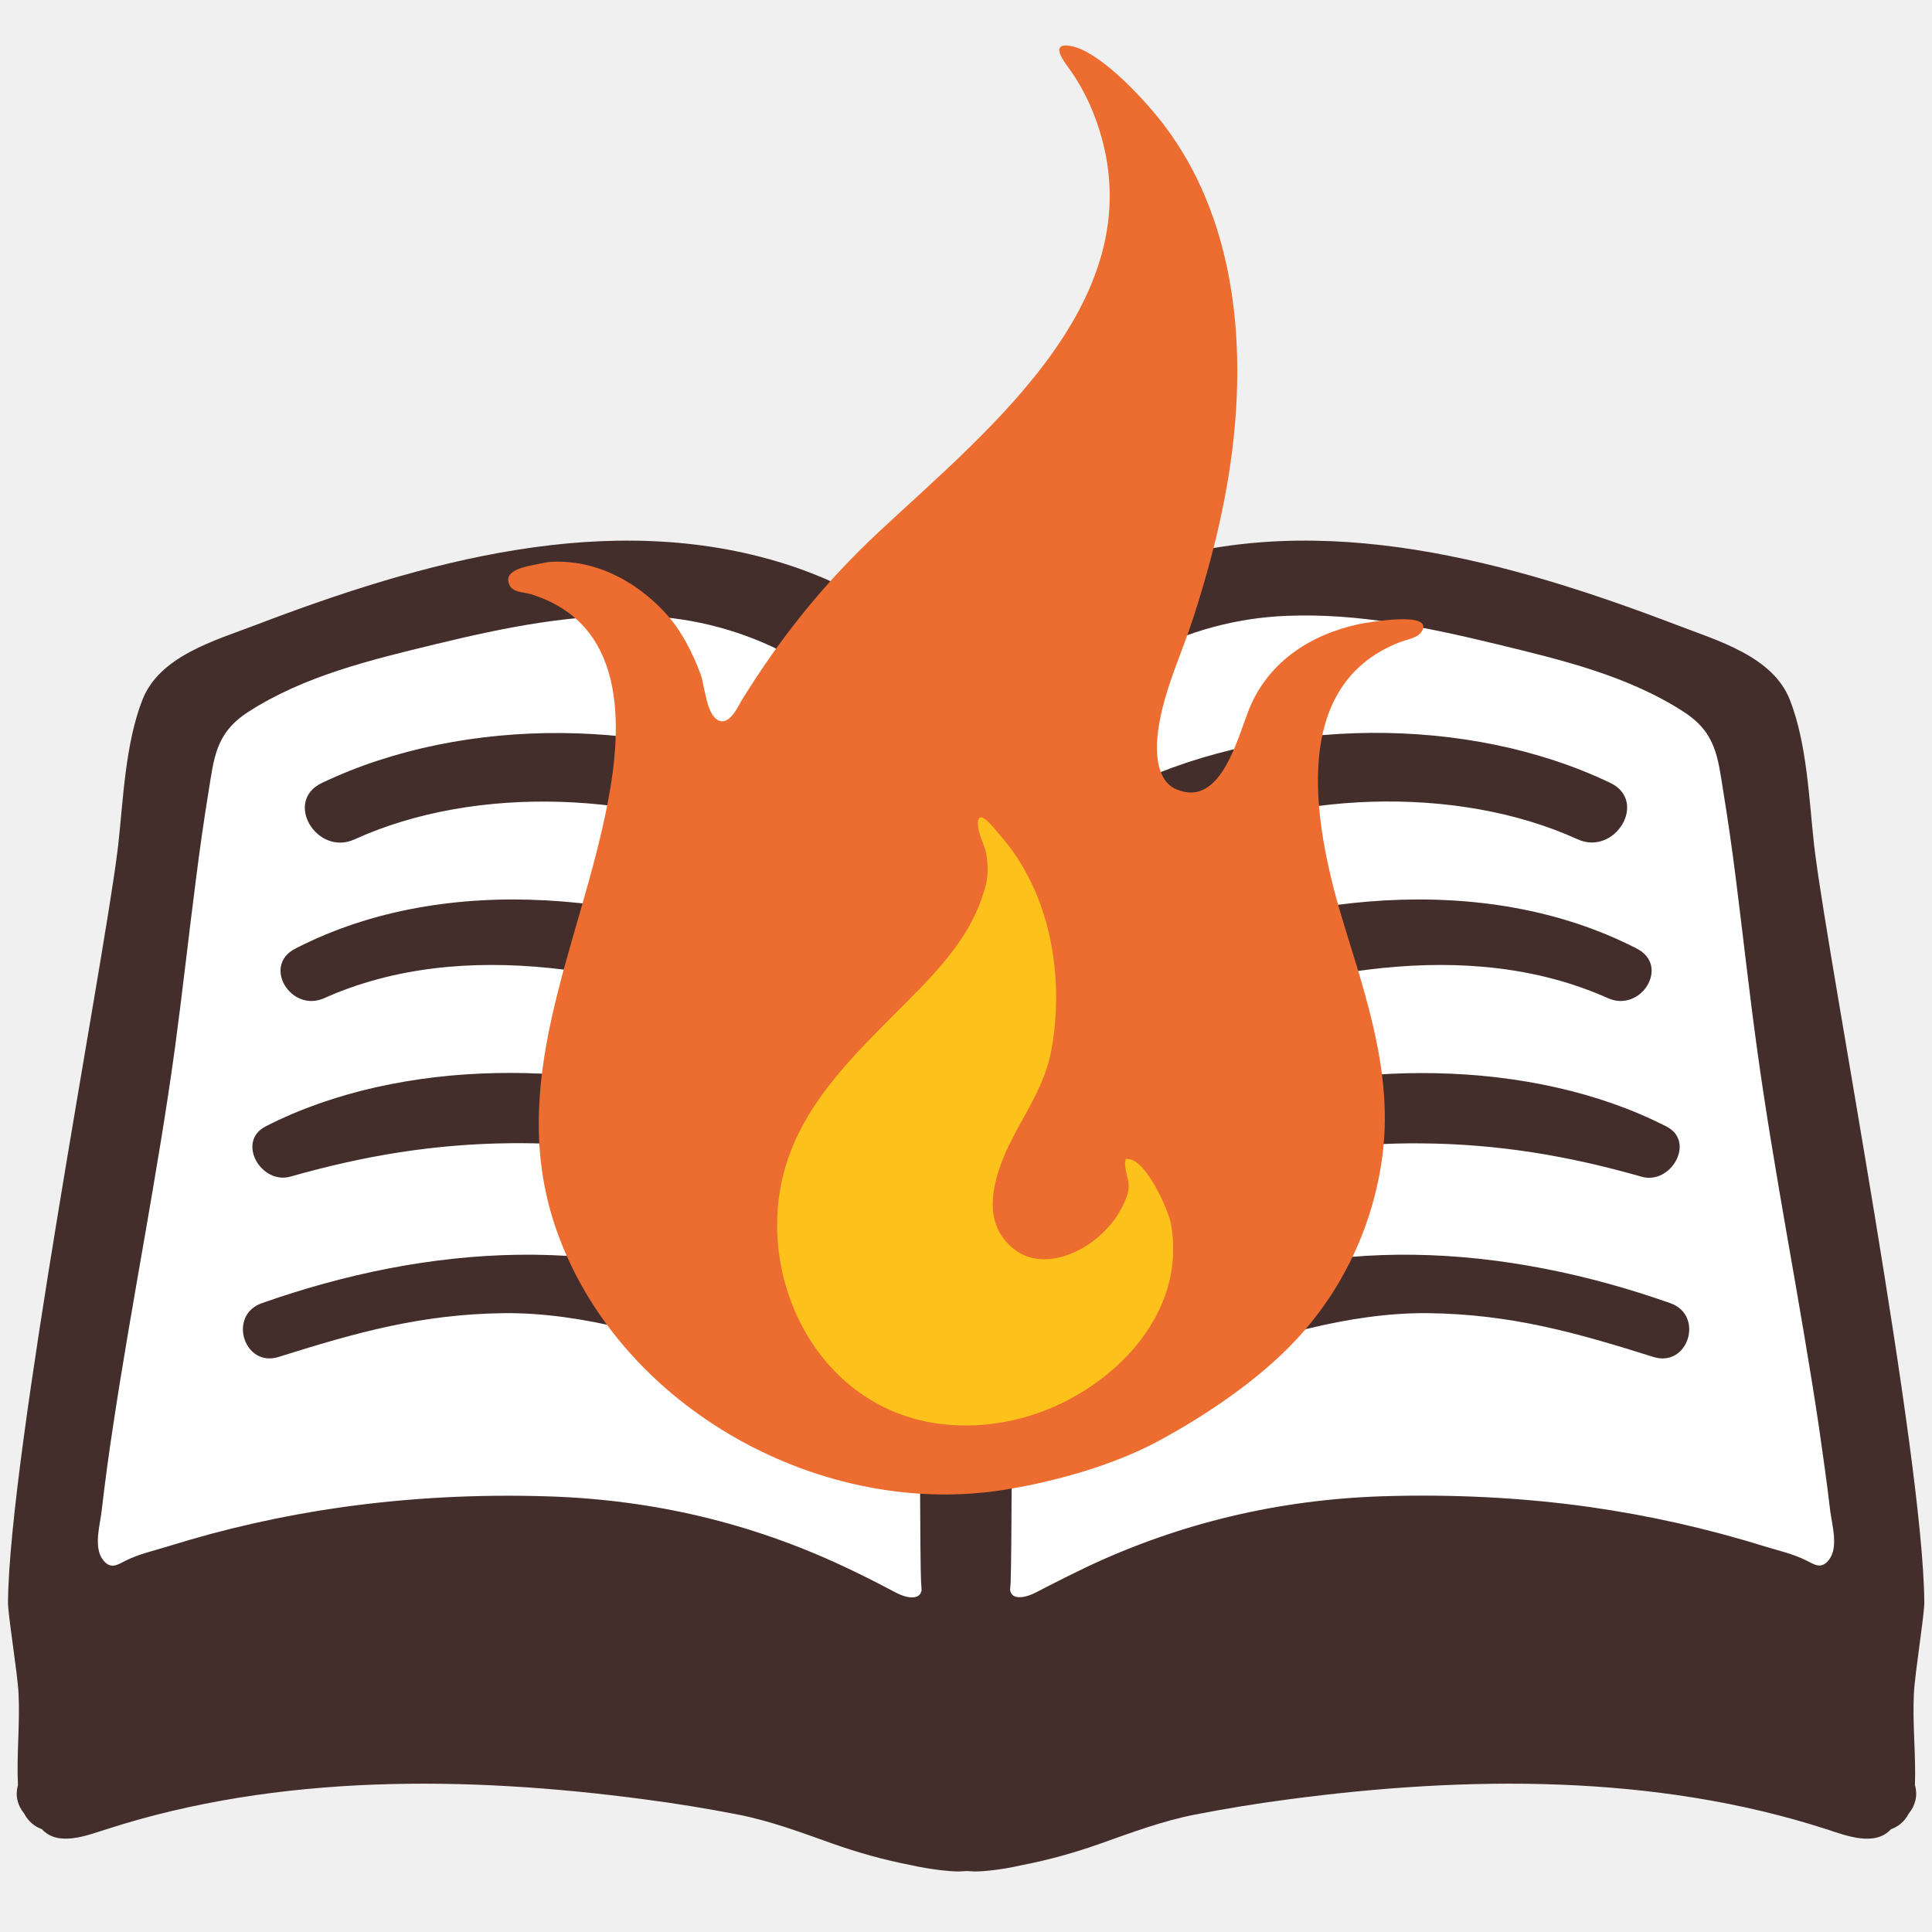
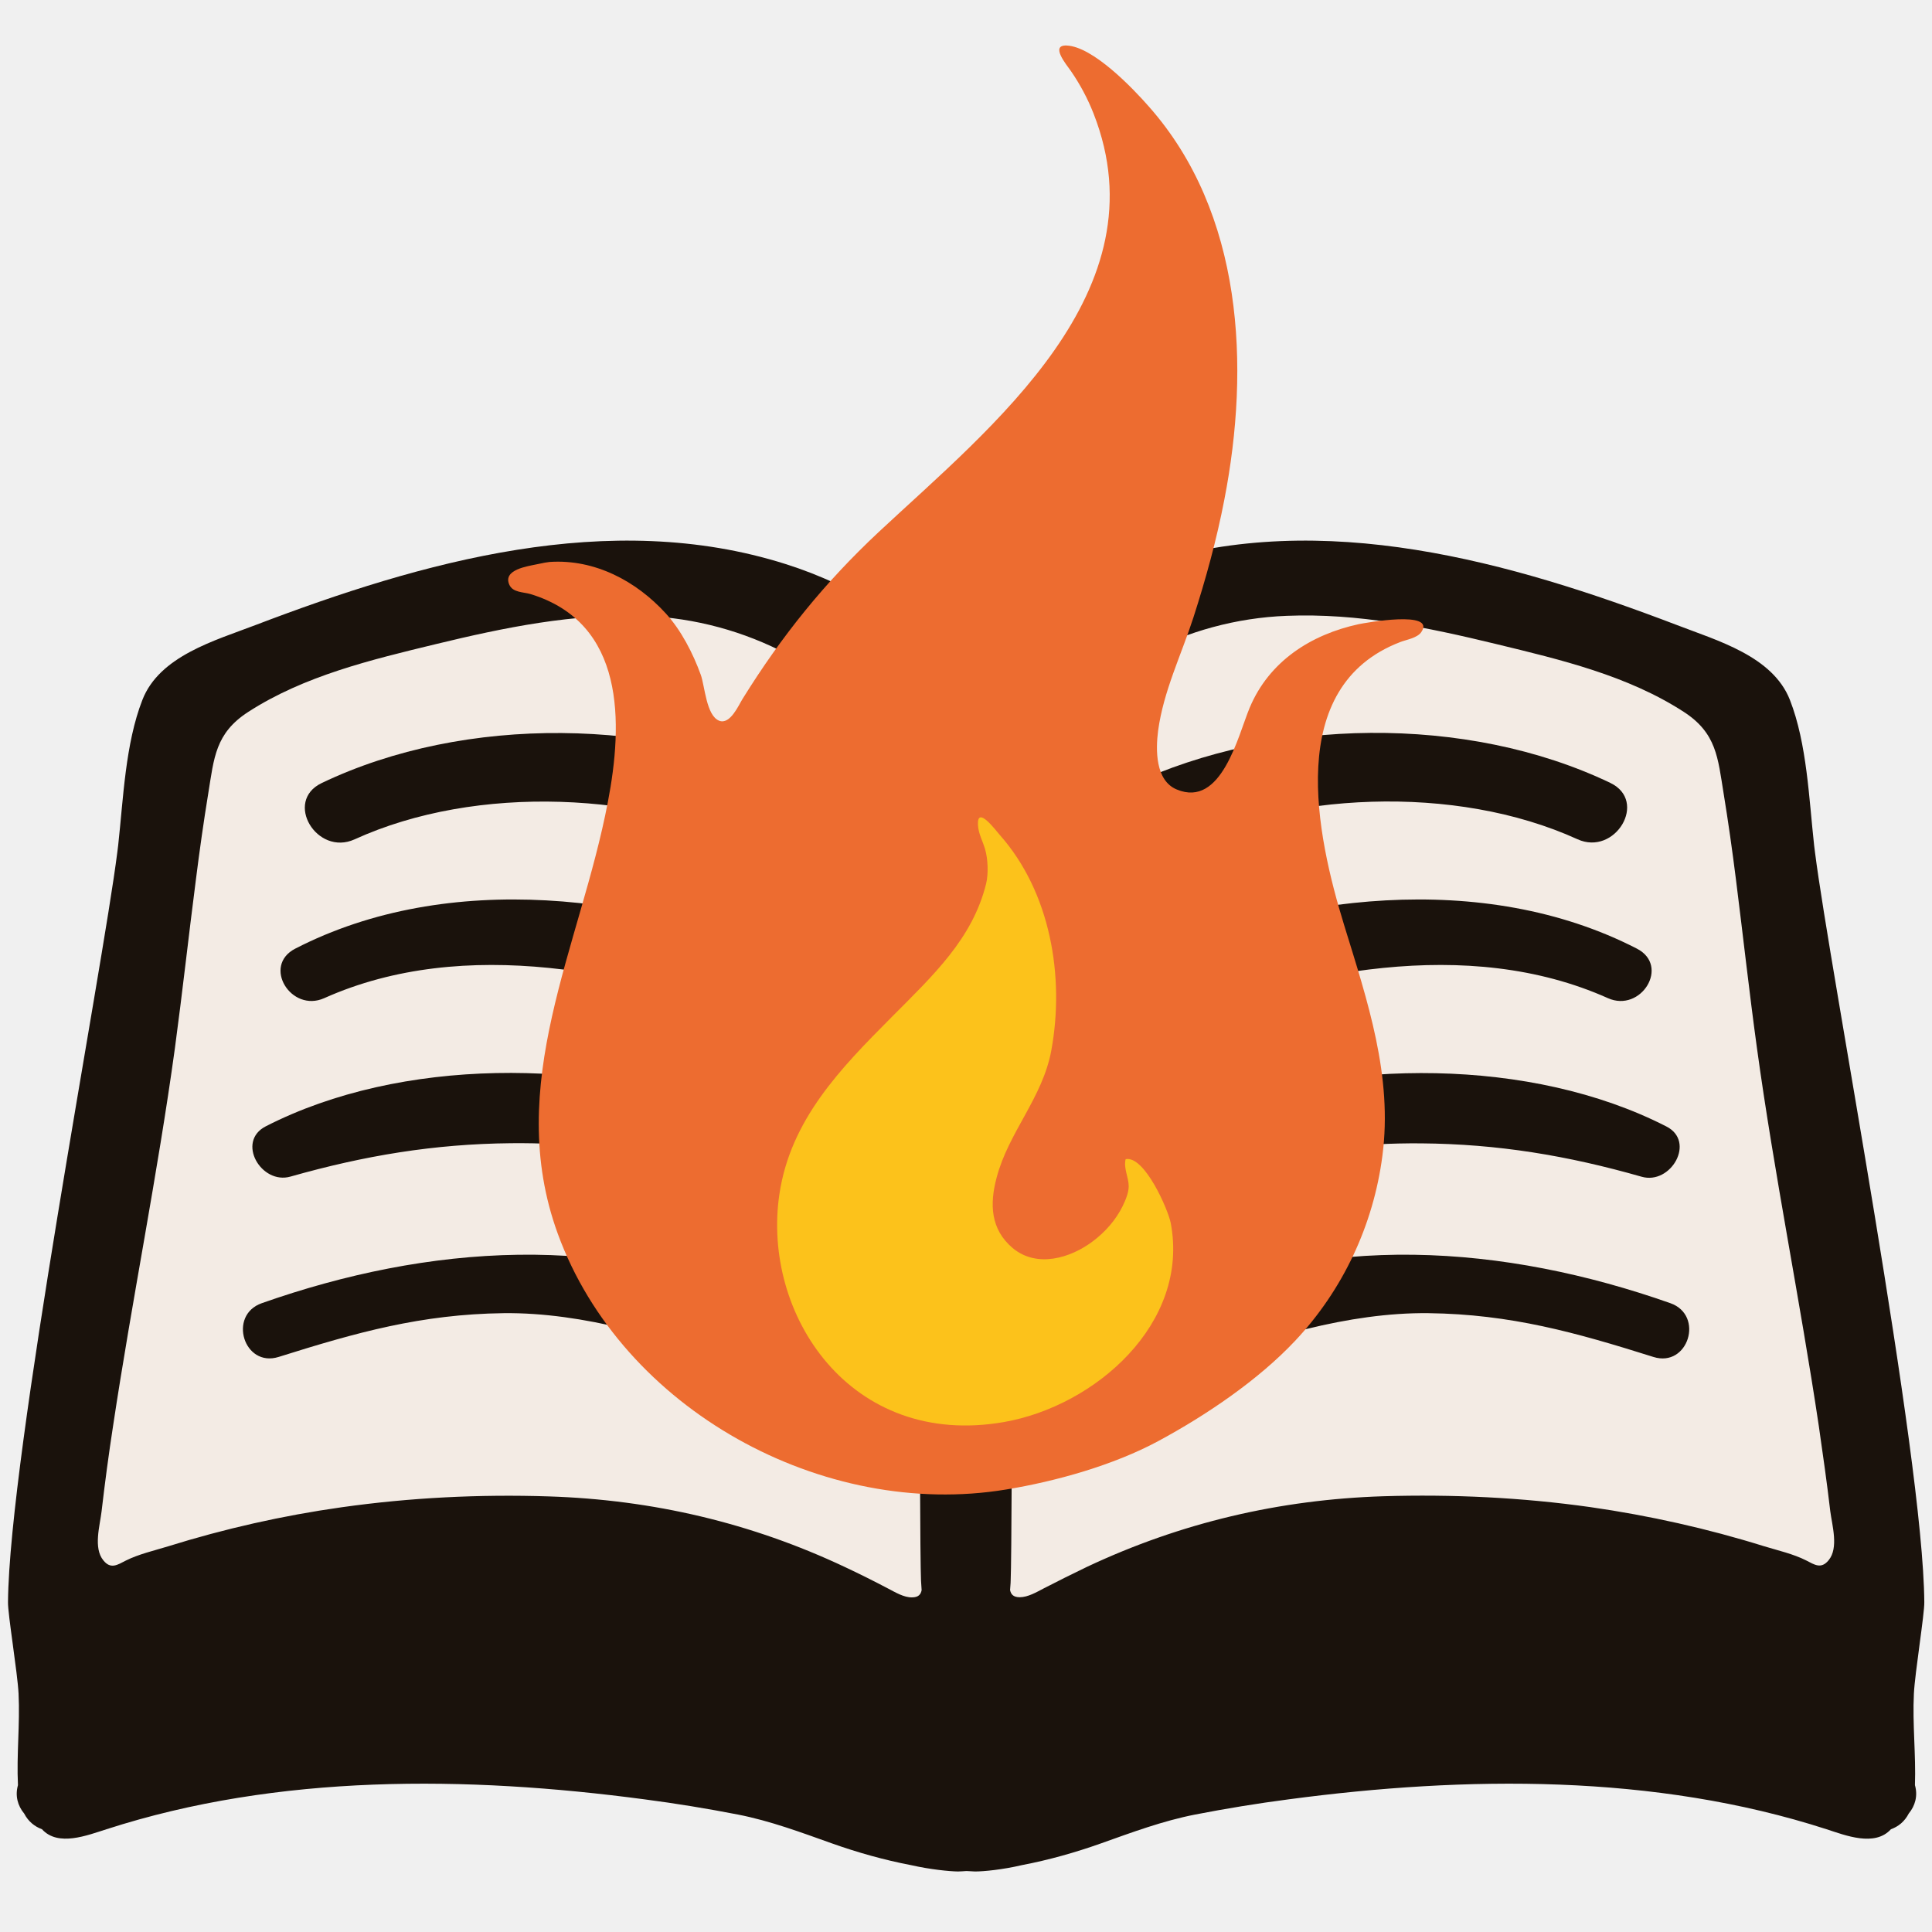
<svg xmlns="http://www.w3.org/2000/svg" width="128" height="128" style="enable-background:new 0 0 128 128;" version="1.1" id="svg3792">
  <defs id="defs3796" />
  <g id="g3790" transform="translate(0,5.390585)">
-     <path d="m 36.36,93.75 c -4.59,-0.15 -9.19,0.08 -13.73,0.72 -3.9,0.55 -7.75,1.42 -11.5,2.59 C 10.22,97.34 9.2,97.57 8.34,98 7.79,98.28 7.34,98.6 6.85,97.99 6.17,97.17 6.62,95.68 6.73,94.74 6.95,92.85 7.2,90.97 7.49,89.09 c 1.26,-8.37 2.95,-16.66 4.1,-25.05 0.5,-3.71 0.91,-7.45 1.39,-11.16 0.24,-1.91 0.51,-3.82 0.82,-5.72 0.38,-2.33 0.46,-3.97 2.64,-5.38 3.71,-2.4 8.16,-3.46 12.41,-4.49 4.58,-1.11 9.15,-2.05 13.89,-1.87 3.32,0.13 6.55,1.01 9.48,2.56 1.42,0.75 2.78,1.63 4.07,2.6 1.28,0.95 2.84,1.97 3.86,3.19 0.91,1.08 1.2,2.06 1.29,3.18 -0.63,14.33 -0.53,49.86 -0.42,52.38 0.01,0.21 0.03,0.42 0.04,0.63 -0.05,0.27 -0.2,0.48 -0.64,0.48 -0.53,0.01 -1.11,-0.34 -1.57,-0.58 C 57.9,99.36 56.94,98.88 55.98,98.43 49.77,95.5 43.23,93.97 36.36,93.75 Z" style="fill:#ffffff" id="path3766" />
-     <path d="m 121.15,97.98 c -0.5,0.61 -0.94,0.29 -1.49,0.01 -0.85,-0.43 -1.87,-0.66 -2.79,-0.94 -3.75,-1.17 -7.6,-2.03 -11.5,-2.59 -4.54,-0.64 -9.15,-0.86 -13.74,-0.72 -6.86,0.22 -13.4,1.75 -19.62,4.68 -0.96,0.46 -1.92,0.94 -2.87,1.43 -0.46,0.24 -1.04,0.58 -1.58,0.58 -0.44,0 -0.59,-0.21 -0.64,-0.48 0.01,-0.21 0.04,-0.42 0.04,-0.63 0.11,-2.52 0.22,-38.05 -0.42,-52.38 0.09,-1.12 0.38,-2.1 1.28,-3.18 1.04,-1.22 2.59,-2.25 3.87,-3.19 1.29,-0.96 2.64,-1.85 4.07,-2.6 2.94,-1.55 6.16,-2.43 9.48,-2.56 4.74,-0.19 9.31,0.76 13.89,1.87 4.25,1.03 8.7,2.08 12.42,4.49 2.18,1.41 2.26,3.05 2.64,5.38 0.31,1.9 0.58,3.81 0.82,5.72 0.47,3.72 0.88,7.45 1.39,11.16 1.15,8.38 2.85,16.68 4.1,25.05 0.27,1.88 0.54,3.76 0.76,5.65 0.12,0.94 0.57,2.43 -0.11,3.25 z" style="fill:#ffffff" id="path3768" />
+     <path d="m 36.36,93.75 c -4.59,-0.15 -9.19,0.08 -13.73,0.72 -3.9,0.55 -7.75,1.42 -11.5,2.59 C 10.22,97.34 9.2,97.57 8.34,98 7.79,98.28 7.34,98.6 6.85,97.99 6.17,97.17 6.62,95.68 6.73,94.74 6.95,92.85 7.2,90.97 7.49,89.09 c 1.26,-8.37 2.95,-16.66 4.1,-25.05 0.5,-3.71 0.91,-7.45 1.39,-11.16 0.24,-1.91 0.51,-3.82 0.82,-5.72 0.38,-2.33 0.46,-3.97 2.64,-5.38 3.71,-2.4 8.16,-3.46 12.41,-4.49 4.58,-1.11 9.15,-2.05 13.89,-1.87 3.32,0.13 6.55,1.01 9.48,2.56 1.42,0.75 2.78,1.63 4.07,2.6 1.28,0.95 2.84,1.97 3.86,3.19 0.91,1.08 1.2,2.06 1.29,3.18 -0.63,14.33 -0.53,49.86 -0.42,52.38 0.01,0.21 0.03,0.42 0.04,0.63 -0.05,0.27 -0.2,0.48 -0.64,0.48 -0.53,0.01 -1.11,-0.34 -1.57,-0.58 C 57.9,99.36 56.94,98.88 55.98,98.43 49.77,95.5 43.23,93.97 36.36,93.75 Z" style="fill:#f3ebe4" id="path3766" />
+     <path d="m 121.15,97.98 c -0.5,0.61 -0.94,0.29 -1.49,0.01 -0.85,-0.43 -1.87,-0.66 -2.79,-0.94 -3.75,-1.17 -7.6,-2.03 -11.5,-2.59 -4.54,-0.64 -9.15,-0.86 -13.74,-0.72 -6.86,0.22 -13.4,1.75 -19.62,4.68 -0.96,0.46 -1.92,0.94 -2.87,1.43 -0.46,0.24 -1.04,0.58 -1.58,0.58 -0.44,0 -0.59,-0.21 -0.64,-0.48 0.01,-0.21 0.04,-0.42 0.04,-0.63 0.11,-2.52 0.22,-38.05 -0.42,-52.38 0.09,-1.12 0.38,-2.1 1.28,-3.18 1.04,-1.22 2.59,-2.25 3.87,-3.19 1.29,-0.96 2.64,-1.85 4.07,-2.6 2.94,-1.55 6.16,-2.43 9.48,-2.56 4.74,-0.19 9.31,0.76 13.89,1.87 4.25,1.03 8.7,2.08 12.42,4.49 2.18,1.41 2.26,3.05 2.64,5.38 0.31,1.9 0.58,3.81 0.82,5.72 0.47,3.72 0.88,7.45 1.39,11.16 1.15,8.38 2.85,16.68 4.1,25.05 0.27,1.88 0.54,3.76 0.76,5.65 0.12,0.94 0.57,2.43 -0.11,3.25 z" style="fill:#f3ebe4" id="path3768" />
    <g id="g3788">
-       <path d="m 126.8,106.82 c 0.07,-1.4 0.71,-5.31 0.69,-6.07 -0.07,-9.74 -6.25,-41.84 -7.24,-49.66 l -0.06,-0.48 c -0.34,-3.07 -0.47,-6.72 -1.6,-9.62 -1.14,-2.92 -4.83,-3.94 -7.49,-4.97 -11.01,-4.2 -23.44,-7.74 -35.12,-4.04 -4.56,1.44 -8.67,4.01 -11.97,8.06 -3.29,-4.05 -7.41,-6.62 -11.96,-8.06 -11.68,-3.7 -24.11,-0.16 -35.12,4.04 -2.66,1.02 -6.37,2.04 -7.5,4.97 -1.13,2.9 -1.26,6.54 -1.6,9.62 l -0.06,0.48 c -0.99,7.82 -7.16,39.92 -7.24,49.66 -0.02,0.77 0.63,4.67 0.7,6.07 0.1,2.02 -0.14,4.05 -0.04,6.06 -0.2,0.7 -0.02,1.36 0.41,1.88 0.28,0.54 0.71,0.87 1.18,1.04 1.07,1.18 3.01,0.4 4.28,0 11.38,-3.68 23.89,-3.54 35.63,-1.98 2.08,0.27 4.15,0.61 6.21,1.01 2.14,0.42 4.17,1.18 6.22,1.91 1.69,0.6 3.46,1.1 5.24,1.44 1.28,0.29 2.53,0.41 3.1,0.42 0.2,0 0.38,-0.02 0.57,-0.03 0.19,0 0.38,0.03 0.57,0.03 0.57,0 1.82,-0.12 3.1,-0.42 1.78,-0.34 3.55,-0.84 5.24,-1.44 2.05,-0.73 4.09,-1.49 6.23,-1.91 2.06,-0.4 4.13,-0.74 6.21,-1.01 11.73,-1.56 24.25,-1.7 35.63,1.98 1.26,0.41 3.2,1.18 4.27,0 0.48,-0.17 0.9,-0.5 1.18,-1.04 0.43,-0.52 0.61,-1.18 0.41,-1.88 0.07,-2.02 -0.17,-4.04 -0.07,-6.06 z M 36.36,93.75 c -4.59,-0.15 -9.19,0.08 -13.73,0.72 -3.9,0.55 -7.75,1.42 -11.5,2.59 C 10.22,97.34 9.2,97.57 8.34,98 7.79,98.28 7.34,98.6 6.85,97.99 6.17,97.17 6.62,95.68 6.73,94.74 6.95,92.85 7.2,90.97 7.49,89.09 c 1.26,-8.37 2.95,-16.66 4.1,-25.05 0.5,-3.71 0.91,-7.45 1.39,-11.16 0.24,-1.91 0.51,-3.82 0.82,-5.72 0.38,-2.33 0.46,-3.97 2.64,-5.38 3.71,-2.4 8.16,-3.46 12.41,-4.49 4.58,-1.11 9.15,-2.05 13.89,-1.87 3.32,0.13 6.55,1.01 9.48,2.56 1.42,0.75 2.78,1.63 4.07,2.6 1.28,0.95 2.84,1.97 3.86,3.19 0.91,1.08 1.2,2.06 1.29,3.18 -0.63,14.33 -0.53,49.86 -0.42,52.38 0.01,0.21 0.03,0.42 0.04,0.63 -0.05,0.27 -0.2,0.48 -0.64,0.48 -0.53,0.01 -1.11,-0.34 -1.57,-0.58 C 57.9,99.36 56.94,98.88 55.98,98.43 49.77,95.5 43.23,93.97 36.36,93.75 Z m 84.79,4.23 c -0.5,0.61 -0.94,0.29 -1.49,0.01 -0.85,-0.43 -1.87,-0.66 -2.79,-0.94 -3.75,-1.17 -7.6,-2.03 -11.5,-2.59 -4.54,-0.64 -9.15,-0.86 -13.74,-0.72 -6.86,0.22 -13.4,1.75 -19.62,4.68 -0.96,0.46 -1.92,0.94 -2.87,1.43 -0.46,0.24 -1.04,0.58 -1.58,0.58 -0.44,0 -0.59,-0.21 -0.64,-0.48 0.01,-0.21 0.04,-0.42 0.04,-0.63 0.11,-2.52 0.22,-38.05 -0.42,-52.38 0.09,-1.12 0.38,-2.1 1.28,-3.18 1.04,-1.22 2.59,-2.25 3.87,-3.19 1.29,-0.96 2.64,-1.85 4.07,-2.6 2.94,-1.55 6.16,-2.43 9.48,-2.56 4.74,-0.19 9.31,0.76 13.89,1.87 4.25,1.03 8.7,2.08 12.42,4.49 2.18,1.41 2.26,3.05 2.64,5.38 0.31,1.9 0.58,3.81 0.82,5.72 0.47,3.72 0.88,7.45 1.39,11.16 1.15,8.38 2.85,16.68 4.1,25.05 0.27,1.88 0.54,3.76 0.76,5.65 0.12,0.94 0.57,2.43 -0.11,3.25 z" style="fill:#432e2b" id="path3770" />
-       <path d="M 53.07,46.61 C 43.6,42.17 30.84,41.93 21.31,46.49 c -2.52,1.21 -0.32,4.86 2.18,3.73 8.11,-3.7 19.23,-3.14 27.1,0.63 2.84,1.35 5.33,-2.9 2.48,-4.24 z" style="fill:#432e2b" id="path3772" />
-       <path d="M 52.77,58.31 C 42.69,53.89 29.73,52.22 19.56,57.46 c -2.21,1.14 -0.27,4.26 1.92,3.28 9.33,-4.17 20.51,-1.72 29.58,1.64 2.35,0.88 4.02,-3.06 1.71,-4.07 z" style="fill:#432e2b" id="path3774" />
-       <path d="m 52.24,69.98 c -1.07,-0.9 -2.56,-1.32 -3.85,-1.79 -9.36,-3.42 -21.79,-3.56 -30.78,1.04 -1.98,1.01 -0.31,3.89 1.64,3.33 4.9,-1.39 9.51,-2.16 14.6,-2.21 3.99,-0.04 7.61,0.38 11.42,1.52 1.15,0.34 2.25,0.47 3.35,0.99 0.79,0.37 1.77,0.84 2.64,0.95 1.9,0.23 2.29,-2.56 1.22,-3.62 z" style="fill:#432e2b" id="path3776" />
-       <path d="m 51.25,81.25 c -10.82,-5.1 -22.96,-4.16 -33.91,-0.3 -2.26,0.8 -1.18,4.28 1.12,3.56 5.15,-1.62 9.44,-2.83 14.91,-2.9 5.26,-0.06 10.97,1.66 15.79,3.55 2.59,1.03 4.72,-2.67 2.09,-3.91 z" style="fill:#432e2b" id="path3778" />
-       <path d="m 77.41,50.84 c 7.87,-3.77 18.99,-4.32 27.1,-0.63 2.49,1.14 4.7,-2.52 2.18,-3.73 -9.52,-4.56 -22.28,-4.32 -31.75,0.12 -2.86,1.35 -0.38,5.6 2.47,4.24 z" style="fill:#432e2b" id="path3780" />
-       <path d="m 76.95,62.38 c 9.07,-3.36 20.25,-5.81 29.58,-1.64 2.19,0.98 4.13,-2.14 1.92,-3.28 -10.18,-5.24 -23.14,-3.57 -33.21,0.85 -2.31,1.01 -0.65,4.95 1.71,4.07 z" style="fill:#432e2b" id="path3782" />
-       <path d="m 76.74,73.82 c 0.88,-0.11 1.84,-0.58 2.63,-0.95 1.11,-0.52 2.21,-0.65 3.36,-0.99 3.81,-1.13 7.43,-1.55 11.42,-1.52 5.09,0.04 9.71,0.81 14.61,2.21 1.94,0.56 3.61,-2.33 1.64,-3.33 -8.99,-4.6 -21.43,-4.46 -30.78,-1.04 -1.29,0.47 -2.78,0.88 -3.86,1.79 l -0.24,0.22 c -1.08,1.04 -0.67,3.84 1.22,3.61 z" style="fill:#432e2b" id="path3784" />
-       <path d="m 110.67,80.95 c -10.95,-3.86 -23.09,-4.8 -33.91,0.3 -2.63,1.24 -0.5,4.94 2.1,3.91 4.81,-1.89 10.51,-3.61 15.78,-3.55 5.46,0.07 9.76,1.28 14.9,2.9 2.31,0.73 3.39,-2.76 1.13,-3.56 z" style="fill:#432e2b" id="path3786" />
+       <path d="m 126.8,106.82 c 0.07,-1.4 0.71,-5.31 0.69,-6.07 -0.07,-9.74 -6.25,-41.84 -7.24,-49.66 l -0.06,-0.48 c -0.34,-3.07 -0.47,-6.72 -1.6,-9.62 -1.14,-2.92 -4.83,-3.94 -7.49,-4.97 -11.01,-4.2 -23.44,-7.74 -35.12,-4.04 -4.56,1.44 -8.67,4.01 -11.97,8.06 -3.29,-4.05 -7.41,-6.62 -11.96,-8.06 -11.68,-3.7 -24.11,-0.16 -35.12,4.04 -2.66,1.02 -6.37,2.04 -7.5,4.97 -1.13,2.9 -1.26,6.54 -1.6,9.62 l -0.06,0.48 c -0.99,7.82 -7.16,39.92 -7.24,49.66 -0.02,0.77 0.63,4.67 0.7,6.07 0.1,2.02 -0.14,4.05 -0.04,6.06 -0.2,0.7 -0.02,1.36 0.41,1.88 0.28,0.54 0.71,0.87 1.18,1.04 1.07,1.18 3.01,0.4 4.28,0 11.38,-3.68 23.89,-3.54 35.63,-1.98 2.08,0.27 4.15,0.61 6.21,1.01 2.14,0.42 4.17,1.18 6.22,1.91 1.69,0.6 3.46,1.1 5.24,1.44 1.28,0.29 2.53,0.41 3.1,0.42 0.2,0 0.38,-0.02 0.57,-0.03 0.19,0 0.38,0.03 0.57,0.03 0.57,0 1.82,-0.12 3.1,-0.42 1.78,-0.34 3.55,-0.84 5.24,-1.44 2.05,-0.73 4.09,-1.49 6.23,-1.91 2.06,-0.4 4.13,-0.74 6.21,-1.01 11.73,-1.56 24.25,-1.7 35.63,1.98 1.26,0.41 3.2,1.18 4.27,0 0.48,-0.17 0.9,-0.5 1.18,-1.04 0.43,-0.52 0.61,-1.18 0.41,-1.88 0.07,-2.02 -0.17,-4.04 -0.07,-6.06 z M 36.36,93.75 c -4.59,-0.15 -9.19,0.08 -13.73,0.72 -3.9,0.55 -7.75,1.42 -11.5,2.59 C 10.22,97.34 9.2,97.57 8.34,98 7.79,98.28 7.34,98.6 6.85,97.99 6.17,97.17 6.62,95.68 6.73,94.74 6.95,92.85 7.2,90.97 7.49,89.09 c 1.26,-8.37 2.95,-16.66 4.1,-25.05 0.5,-3.71 0.91,-7.45 1.39,-11.16 0.24,-1.91 0.51,-3.82 0.82,-5.72 0.38,-2.33 0.46,-3.97 2.64,-5.38 3.71,-2.4 8.16,-3.46 12.41,-4.49 4.58,-1.11 9.15,-2.05 13.89,-1.87 3.32,0.13 6.55,1.01 9.48,2.56 1.42,0.75 2.78,1.63 4.07,2.6 1.28,0.95 2.84,1.97 3.86,3.19 0.91,1.08 1.2,2.06 1.29,3.18 -0.63,14.33 -0.53,49.86 -0.42,52.38 0.01,0.21 0.03,0.42 0.04,0.63 -0.05,0.27 -0.2,0.48 -0.64,0.48 -0.53,0.01 -1.11,-0.34 -1.57,-0.58 C 57.9,99.36 56.94,98.88 55.98,98.43 49.77,95.5 43.23,93.97 36.36,93.75 Z m 84.79,4.23 c -0.5,0.61 -0.94,0.29 -1.49,0.01 -0.85,-0.43 -1.87,-0.66 -2.79,-0.94 -3.75,-1.17 -7.6,-2.03 -11.5,-2.59 -4.54,-0.64 -9.15,-0.86 -13.74,-0.72 -6.86,0.22 -13.4,1.75 -19.62,4.68 -0.96,0.46 -1.92,0.94 -2.87,1.43 -0.46,0.24 -1.04,0.58 -1.58,0.58 -0.44,0 -0.59,-0.21 -0.64,-0.48 0.01,-0.21 0.04,-0.42 0.04,-0.63 0.11,-2.52 0.22,-38.05 -0.42,-52.38 0.09,-1.12 0.38,-2.1 1.28,-3.18 1.04,-1.22 2.59,-2.25 3.87,-3.19 1.29,-0.96 2.64,-1.85 4.07,-2.6 2.94,-1.55 6.16,-2.43 9.48,-2.56 4.74,-0.19 9.31,0.76 13.89,1.87 4.25,1.03 8.7,2.08 12.42,4.49 2.18,1.41 2.26,3.05 2.64,5.38 0.31,1.9 0.58,3.81 0.82,5.72 0.47,3.72 0.88,7.45 1.39,11.16 1.15,8.38 2.85,16.68 4.1,25.05 0.27,1.88 0.54,3.76 0.76,5.65 0.12,0.94 0.57,2.43 -0.11,3.25 z" style="fill:#1a120c" id="path3770" />
+       <path d="M 53.07,46.61 C 43.6,42.17 30.84,41.93 21.31,46.49 c -2.52,1.21 -0.32,4.86 2.18,3.73 8.11,-3.7 19.23,-3.14 27.1,0.63 2.84,1.35 5.33,-2.9 2.48,-4.24 z" style="fill:#1a120c" id="path3772" />
+       <path d="M 52.77,58.31 C 42.69,53.89 29.73,52.22 19.56,57.46 c -2.21,1.14 -0.27,4.26 1.92,3.28 9.33,-4.17 20.51,-1.72 29.58,1.64 2.35,0.88 4.02,-3.06 1.71,-4.07 z" style="fill:#1a120c" id="path3774" />
+       <path d="m 52.24,69.98 c -1.07,-0.9 -2.56,-1.32 -3.85,-1.79 -9.36,-3.42 -21.79,-3.56 -30.78,1.04 -1.98,1.01 -0.31,3.89 1.64,3.33 4.9,-1.39 9.51,-2.16 14.6,-2.21 3.99,-0.04 7.61,0.38 11.42,1.52 1.15,0.34 2.25,0.47 3.35,0.99 0.79,0.37 1.77,0.84 2.64,0.95 1.9,0.23 2.29,-2.56 1.22,-3.62 z" style="fill:#1a120c" id="path3776" />
+       <path d="m 51.25,81.25 c -10.82,-5.1 -22.96,-4.16 -33.91,-0.3 -2.26,0.8 -1.18,4.28 1.12,3.56 5.15,-1.62 9.44,-2.83 14.91,-2.9 5.26,-0.06 10.97,1.66 15.79,3.55 2.59,1.03 4.72,-2.67 2.09,-3.91 z" style="fill:#1a120c" id="path3778" />
+       <path d="m 77.41,50.84 c 7.87,-3.77 18.99,-4.32 27.1,-0.63 2.49,1.14 4.7,-2.52 2.18,-3.73 -9.52,-4.56 -22.28,-4.32 -31.75,0.12 -2.86,1.35 -0.38,5.6 2.47,4.24 z" style="fill:#1a120c" id="path3780" />
+       <path d="m 76.95,62.38 c 9.07,-3.36 20.25,-5.81 29.58,-1.64 2.19,0.98 4.13,-2.14 1.92,-3.28 -10.18,-5.24 -23.14,-3.57 -33.21,0.85 -2.31,1.01 -0.65,4.95 1.71,4.07 z" style="fill:#1a120c" id="path3782" />
+       <path d="m 76.74,73.82 c 0.88,-0.11 1.84,-0.58 2.63,-0.95 1.11,-0.52 2.21,-0.65 3.36,-0.99 3.81,-1.13 7.43,-1.55 11.42,-1.52 5.09,0.04 9.71,0.81 14.61,2.21 1.94,0.56 3.61,-2.33 1.64,-3.33 -8.99,-4.6 -21.43,-4.46 -30.78,-1.04 -1.29,0.47 -2.78,0.88 -3.86,1.79 l -0.24,0.22 c -1.08,1.04 -0.67,3.84 1.22,3.61 z" style="fill:#1a120c" id="path3784" />
+       <path d="m 110.67,80.95 c -10.95,-3.86 -23.09,-4.8 -33.91,0.3 -2.63,1.24 -0.5,4.94 2.1,3.91 4.81,-1.89 10.51,-3.61 15.78,-3.55 5.46,0.07 9.76,1.28 14.9,2.9 2.31,0.73 3.39,-2.76 1.13,-3.56 z" style="fill:#1a120c" id="path3786" />
    </g>
  </g>
  <g id="layer1">
    <g id="g3876" transform="matrix(0.7526482,0,0,0.7526482,15.80931,2.84894)">
      <path id="path3872" style="fill:#ed6c30" d="m 98.59,51.16 c -4.23,0.92 -7.88,3.28 -9.59,7.35 -1.03,2.47 -2.47,8.85 -6.42,7.2 -1.89,-0.78 -1.86,-3.49 -1.64,-5.18 0.47,-3.47 2.03,-6.64 3.1,-9.94 1.1,-3.42 2.05,-6.86 2.73,-10.4 C 89.05,28.47 88.42,14.97 80.13,5.6 78.73,4 75.2,0.3 72.87,0.22 c -1.44,-0.04 -0.02,1.66 0.38,2.23 0.81,1.17 1.49,2.44 2.01,3.77 6.13,15.64 -8.98,27.55 -18.91,36.82 -4.76,4.45 -8.56,9.17 -11.98,14.68 -0.34,0.53 -1.09,2.31 -2.06,1.94 -1.15,-0.44 -1.27,-3.07 -1.63,-4.05 -0.68,-1.88 -1.73,-3.93 -3.08,-5.4 -2.61,-2.86 -6.26,-4.79 -10.21,-4.53 -0.15,0.01 -0.58,0.08 -1.11,0.2 -0.83,0.18 -3.05,0.47 -2.45,1.81 0.31,0.69 1.22,0.63 1.87,0.82 8.34,2.56 8.15,11.3 6.8,18.32 -2.44,12.78 -9.2,24.86 -4.4,38 5.66,15.49 23.38,25.16 39.46,22.5 4.39,-0.72 9.45,-2.14 13.39,-4.26 4.19,-2.26 8.78,-5.35 12.05,-8.83 4.21,-4.47 6.89,-10.2 7.68,-16.27 0.93,-7.02 -1.31,-13.64 -3.35,-20.27 -2.46,-8 -5.29,-21.06 4.93,-24.97 0.5,-0.2 1.5,-0.35 1.85,-0.88 1.3,-1.94 -4.94,-0.81 -5.52,-0.69 z" />
      <path id="path3874" style="fill:#fcc21b" d="m 68.13,106.07 c 2.12,1.78 5.09,0.91 7.09,-0.61 1.07,-0.81 1.99,-1.85 2.59,-3.06 0.25,-0.52 0.54,-1.18 0.54,-1.77 0,-0.79 -0.47,-1.57 -0.27,-2.38 1.68,-0.33 3.76,4.5 3.97,5.62 1.68,8.83 -6.64,16.11 -14.67,17.52 -13.55,2.37 -21.34,-9.5 -19.78,-20.04 0.97,-6.56 5.37,-11.07 9.85,-15.57 3.71,-3.73 7.15,-6.93 8.35,-11.78 0.21,-0.86 0.16,-2.18 -0.09,-3.03 -0.21,-0.73 -0.61,-1.4 -0.63,-2.19 -0.06,-1.66 1.55,0.51 1.92,0.93 4.46,5.03 5.73,12.46 4.54,18.96 -0.77,4.2 -3.77,7.2 -4.82,11.22 -0.61,2.29 -0.55,4.52 1.41,6.18 z" />
    </g>
  </g>
</svg>
